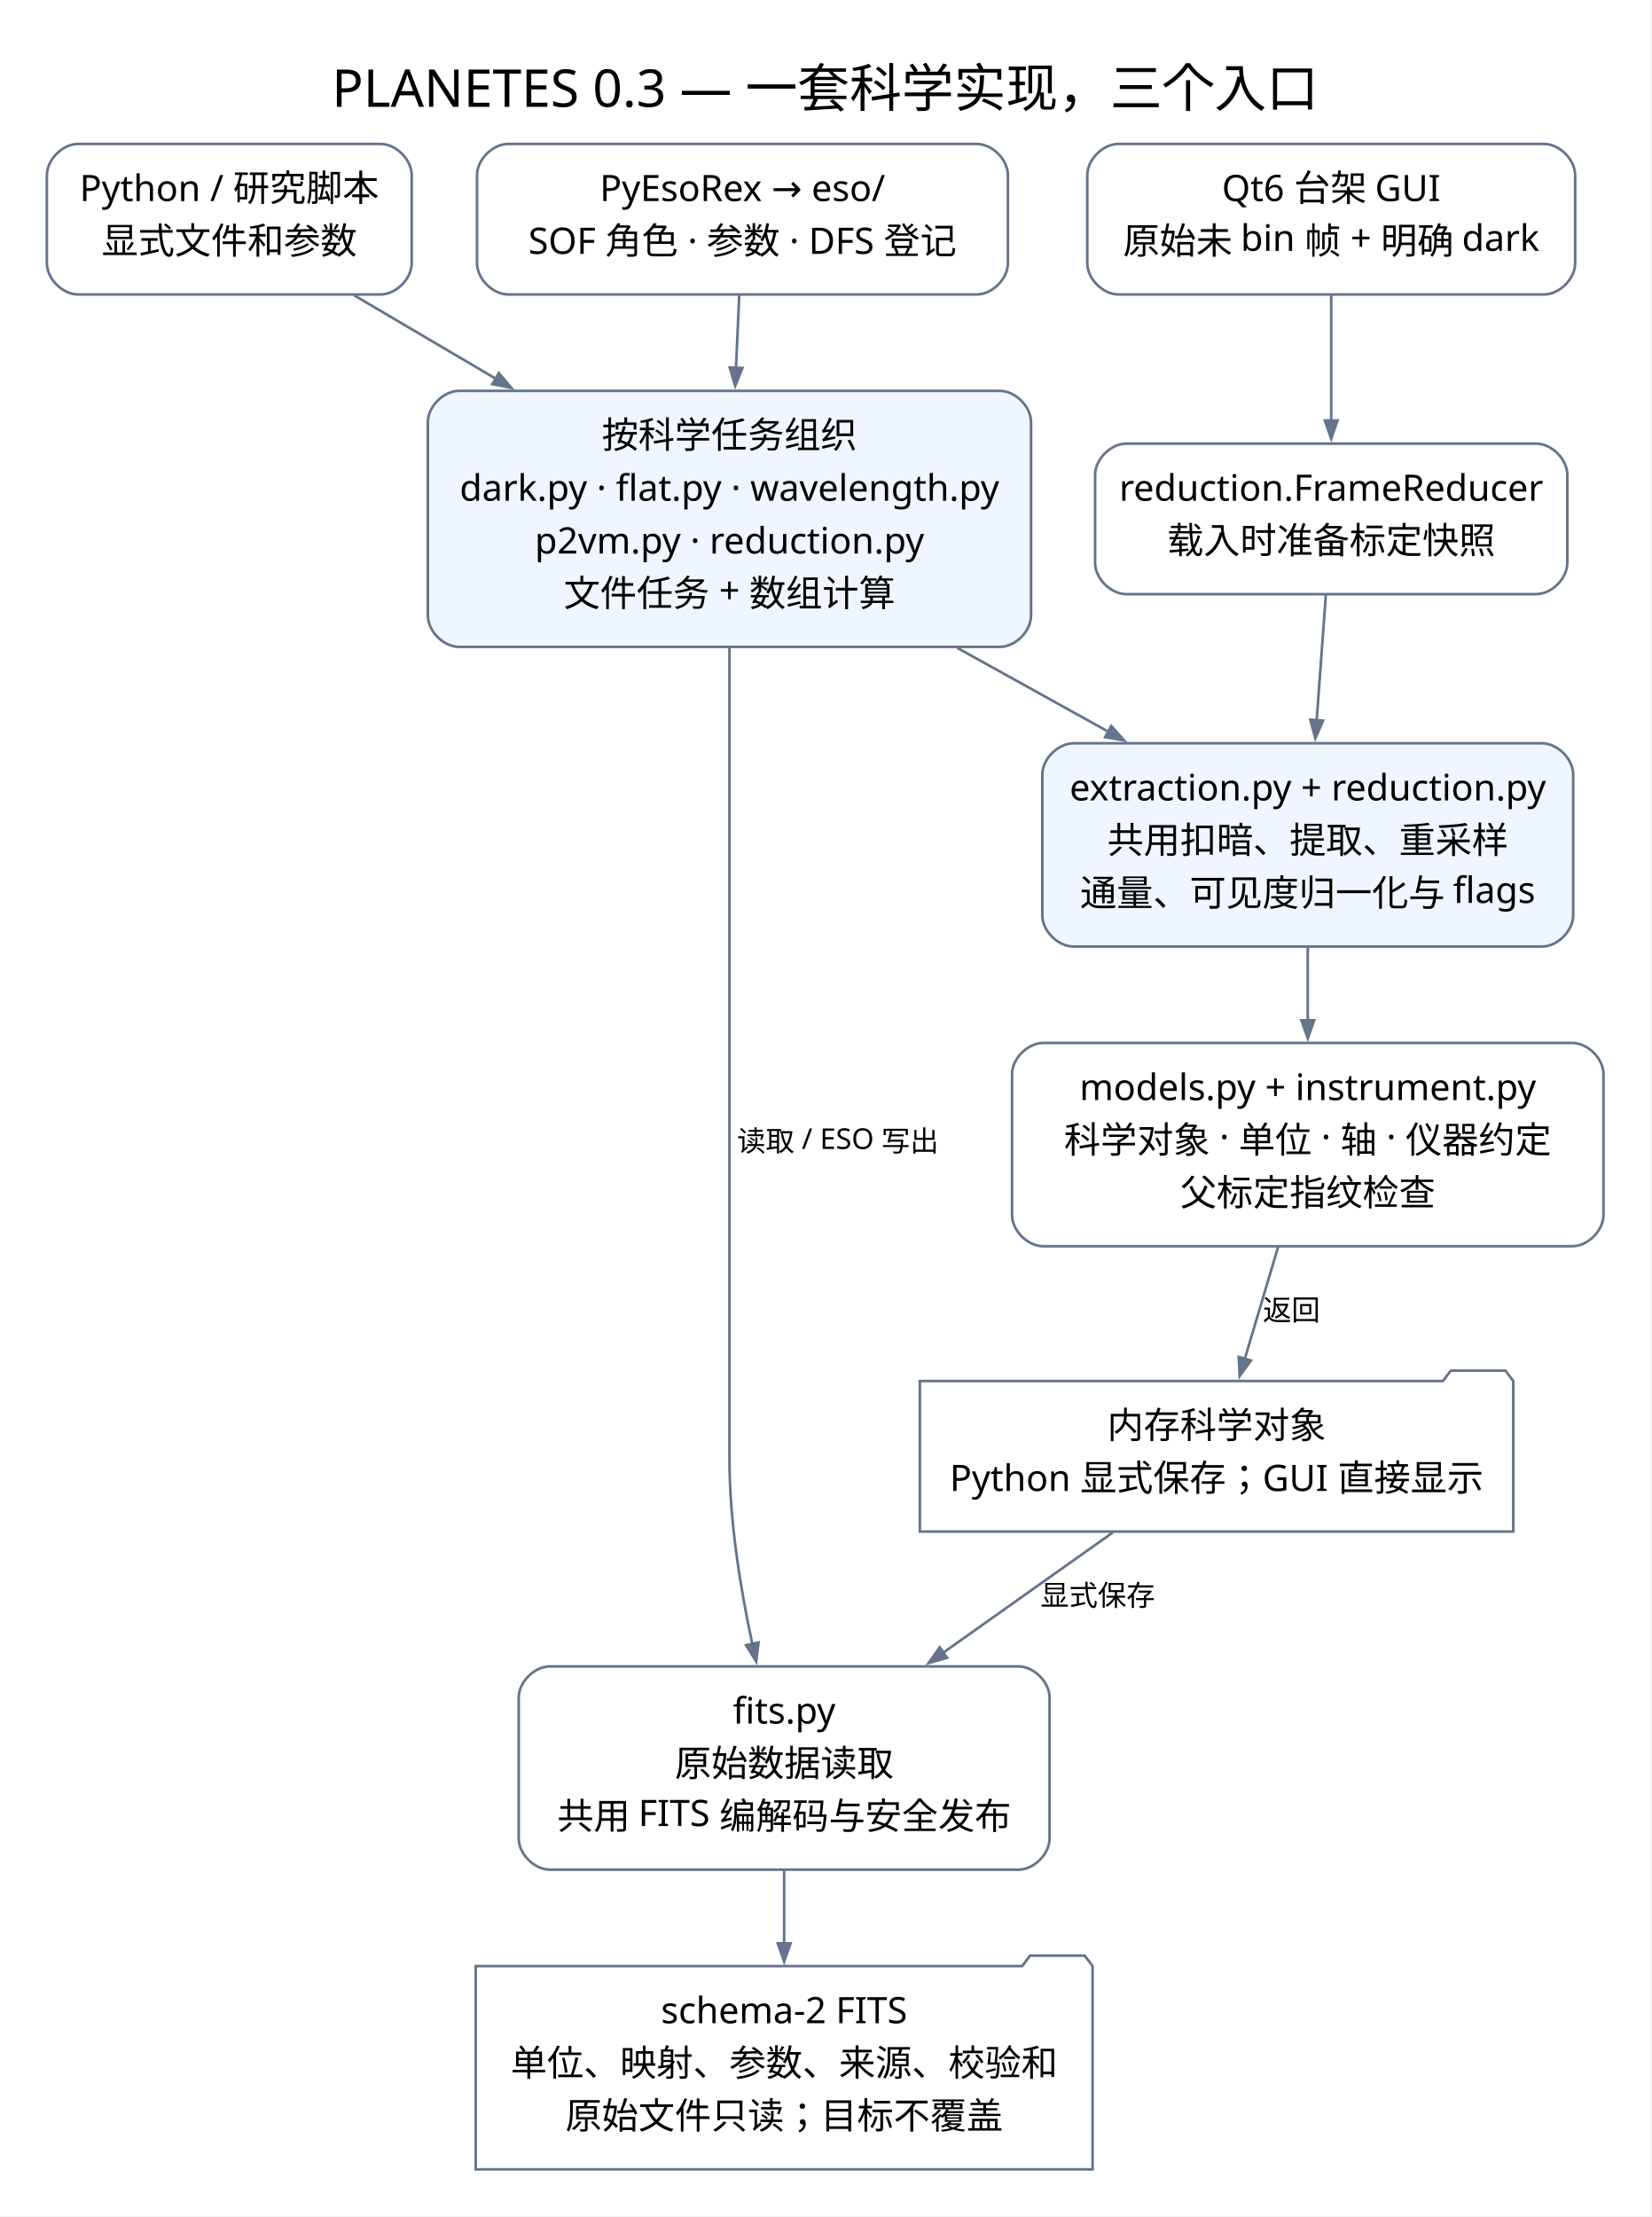
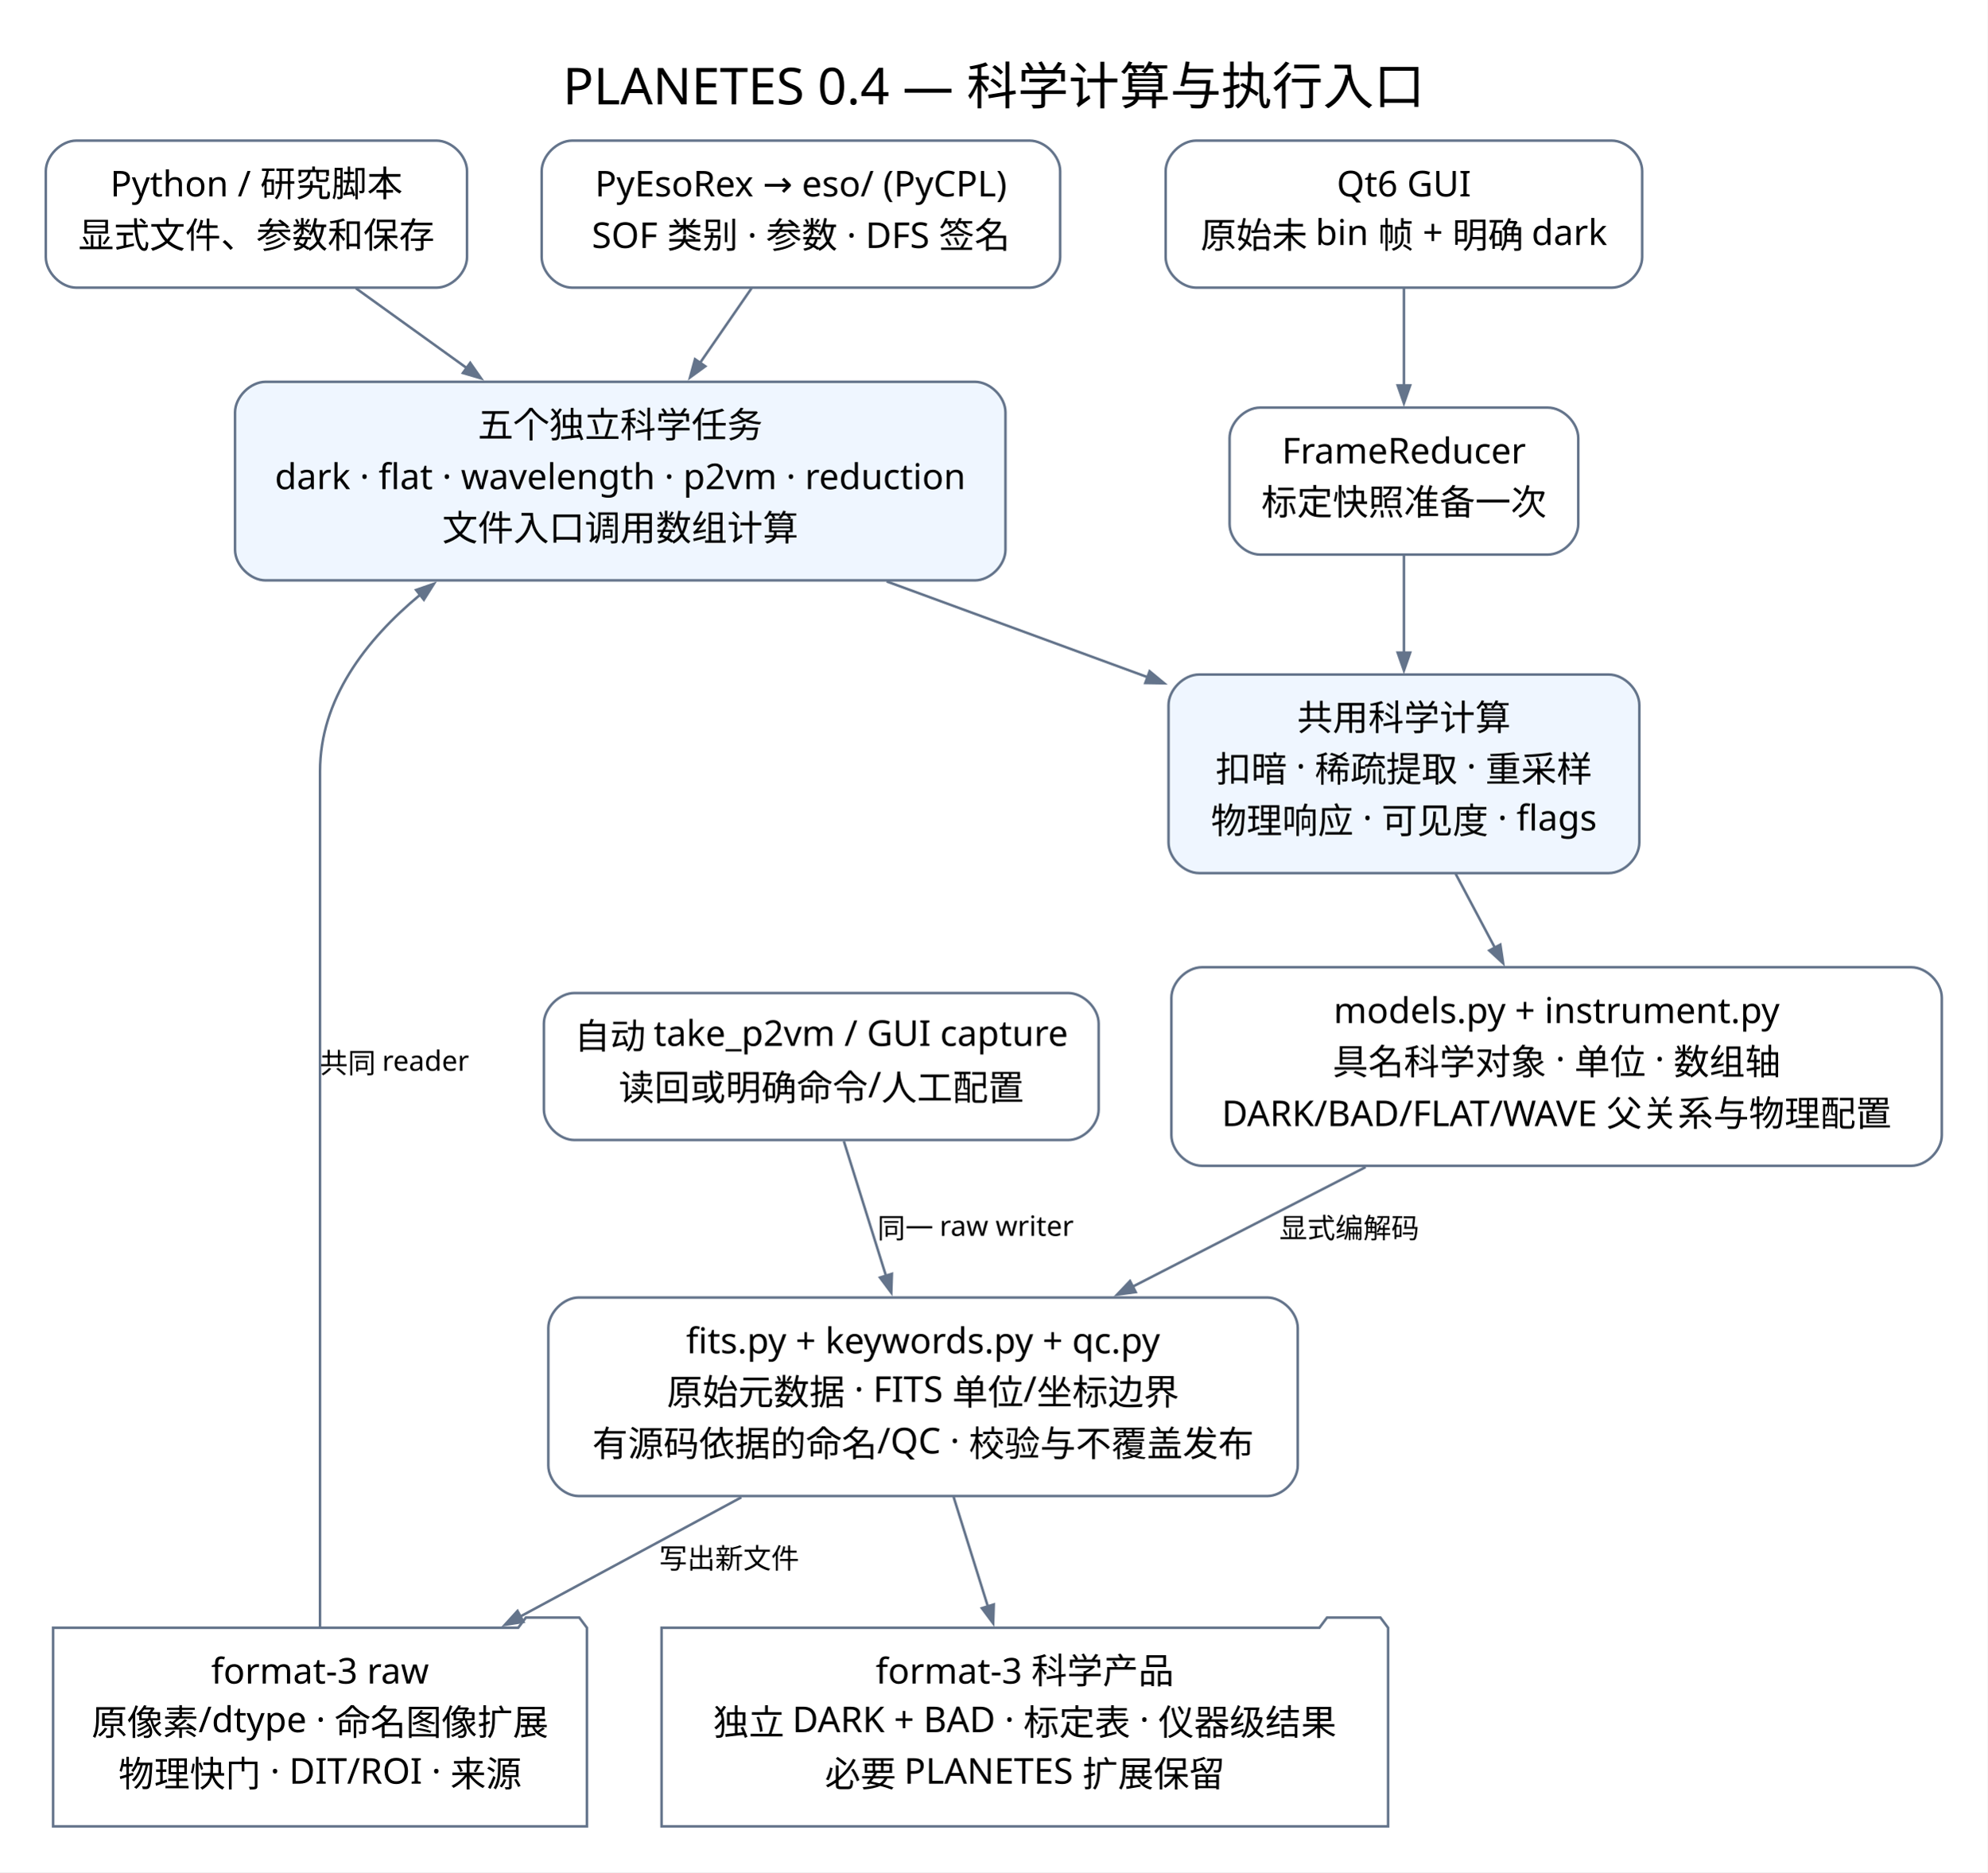
- <svg xmlns="http://www.w3.org/2000/svg" width="634pt" height="851pt" viewBox="0.00 0.00 634.00 851.00">
-   <g id="graph0" class="graph" transform="scale(1 1) rotate(0) translate(18 832.71)">
-     <polygon fill="white" stroke="none" points="-18,18 -18,-832.71 615.54,-832.71 615.54,18 -18,18" />
-     <text xml:space="preserve" text-anchor="middle" x="298.77" y="-791.71" font-family="PingFang SC" font-size="20.00">PLANETES 0.3 — 一套科学实现，三个入口</text>
+ <svg xmlns="http://www.w3.org/2000/svg" width="781pt" height="736pt" viewBox="0.00 0.00 781.00 736.00">
+   <g id="graph0" class="graph" transform="scale(1 1) rotate(0) translate(18 717.68)">
+     <polygon fill="white" stroke="none" points="-18,18 -18,-717.68 763.16,-717.68 763.16,18 -18,18" />
+     <text xml:space="preserve" text-anchor="middle" x="372.58" y="-676.68" font-family="PingFang SC" font-size="20.00">PLANETES 0.4 — 科学计算与执行入口</text>
    <g id="node1" class="node">
-       <path fill="none" stroke="#64748b" d="M128.04,-777.46C128.04,-777.46 12,-777.46 12,-777.46 6,-777.46 0,-771.46 0,-765.46 0,-765.46 0,-731.68 0,-731.68 0,-725.68 6,-719.68 12,-719.68 12,-719.68 128.04,-719.68 128.04,-719.68 134.04,-719.68 140.04,-725.68 140.04,-731.68 140.04,-731.68 140.04,-765.46 140.04,-765.46 140.04,-771.46 134.04,-777.46 128.04,-777.46" />
-       <text xml:space="preserve" text-anchor="middle" x="70.02" y="-755.52" font-family="PingFang SC" font-size="14.00">Python / 研究脚本</text>
-       <text xml:space="preserve" text-anchor="middle" x="70.02" y="-735.27" font-family="PingFang SC" font-size="14.00">显式文件和参数</text>
+       <path fill="none" stroke="#64748b" d="M153.54,-662.43C153.54,-662.43 12,-662.43 12,-662.43 6,-662.43 0,-656.43 0,-650.43 0,-650.43 0,-616.65 0,-616.65 0,-610.65 6,-604.65 12,-604.65 12,-604.65 153.54,-604.65 153.54,-604.65 159.54,-604.65 165.54,-610.65 165.54,-616.65 165.54,-616.65 165.54,-650.43 165.54,-650.43 165.54,-656.43 159.54,-662.43 153.54,-662.43" />
+       <text xml:space="preserve" text-anchor="middle" x="82.77" y="-640.49" font-family="PingFang SC" font-size="14.00">Python / 研究脚本</text>
+       <text xml:space="preserve" text-anchor="middle" x="82.77" y="-620.24" font-family="PingFang SC" font-size="14.00">显式文件、参数和保存</text>
    </g>
    <g id="node4" class="node">
-       <path fill="#eff6ff" stroke="#64748b" d="M365.79,-682.68C365.79,-682.68 158.25,-682.68 158.25,-682.68 152.25,-682.68 146.25,-676.68 146.25,-670.68 146.25,-670.68 146.25,-596.4 146.25,-596.4 146.25,-590.4 152.25,-584.4 158.25,-584.4 158.25,-584.4 365.79,-584.4 365.79,-584.4 371.79,-584.4 377.79,-590.4 377.79,-596.4 377.79,-596.4 377.79,-670.68 377.79,-670.68 377.79,-676.68 371.79,-682.68 365.79,-682.68" />
-       <text xml:space="preserve" text-anchor="middle" x="262.02" y="-660.74" font-family="PingFang SC" font-size="14.00">按科学任务组织</text>
-       <text xml:space="preserve" text-anchor="middle" x="262.02" y="-640.49" font-family="PingFang SC" font-size="14.00">dark.py · flat.py · wavelength.py</text>
-       <text xml:space="preserve" text-anchor="middle" x="262.02" y="-620.24" font-family="PingFang SC" font-size="14.00">p2vm.py · reduction.py</text>
-       <text xml:space="preserve" text-anchor="middle" x="262.02" y="-599.99" font-family="PingFang SC" font-size="14.00">文件任务 + 数组计算</text>
+       <path fill="#eff6ff" stroke="#64748b" d="M365.16,-567.65C365.16,-567.65 86.37,-567.65 86.37,-567.65 80.37,-567.65 74.37,-561.65 74.37,-555.65 74.37,-555.65 74.37,-501.62 74.37,-501.62 74.37,-495.62 80.37,-489.62 86.37,-489.62 86.37,-489.62 365.16,-489.62 365.16,-489.62 371.16,-489.62 377.16,-495.62 377.16,-501.62 377.16,-501.62 377.16,-555.65 377.16,-555.65 377.16,-561.65 371.16,-567.65 365.16,-567.65" />
+       <text xml:space="preserve" text-anchor="middle" x="225.77" y="-545.71" font-family="PingFang SC" font-size="14.00">五个独立科学任务</text>
+       <text xml:space="preserve" text-anchor="middle" x="225.77" y="-525.46" font-family="PingFang SC" font-size="14.00">dark · flat · wavelength · p2vm · reduction</text>
+       <text xml:space="preserve" text-anchor="middle" x="225.77" y="-505.21" font-family="PingFang SC" font-size="14.00">文件入口调用数组计算</text>
    </g>
    <g id="edge1" class="edge">
-       <path fill="none" stroke="#64748b" d="M117.97,-719.34C134.59,-709.56 153.8,-698.25 172.66,-687.14" />
-       <polygon fill="#64748b" stroke="#64748b" points="173.5,-689.49 178.29,-683.83 171.01,-685.27 173.5,-689.49" />
+       <path fill="none" stroke="#64748b" d="M121.85,-604.42C135.33,-594.72 150.76,-583.61 165.54,-572.98" />
+       <polygon fill="#64748b" stroke="#64748b" points="166.79,-575.1 171.04,-569.02 163.93,-571.12 166.79,-575.1" />
    </g>
    <g id="node2" class="node">
-       <path fill="none" stroke="#64748b" d="M356.91,-777.46C356.91,-777.46 177.12,-777.46 177.12,-777.46 171.12,-777.46 165.12,-771.46 165.12,-765.46 165.12,-765.46 165.12,-731.68 165.12,-731.68 165.12,-725.68 171.12,-719.68 177.12,-719.68 177.12,-719.68 356.91,-719.68 356.91,-719.68 362.91,-719.68 368.91,-725.68 368.91,-731.68 368.91,-731.68 368.91,-765.46 368.91,-765.46 368.91,-771.46 362.91,-777.46 356.91,-777.46" />
-       <text xml:space="preserve" text-anchor="middle" x="267.02" y="-755.52" font-family="PingFang SC" font-size="14.00">PyEsoRex → eso/</text>
-       <text xml:space="preserve" text-anchor="middle" x="267.02" y="-735.27" font-family="PingFang SC" font-size="14.00">SOF 角色 · 参数 · DFS 登记</text>
+       <path fill="none" stroke="#64748b" d="M386.66,-662.43C386.66,-662.43 206.88,-662.43 206.88,-662.43 200.88,-662.43 194.88,-656.43 194.88,-650.43 194.88,-650.43 194.88,-616.65 194.88,-616.65 194.88,-610.65 200.88,-604.65 206.88,-604.65 206.88,-604.65 386.66,-604.65 386.66,-604.65 392.66,-604.65 398.66,-610.65 398.66,-616.65 398.66,-616.65 398.66,-650.43 398.66,-650.43 398.66,-656.43 392.66,-662.43 386.66,-662.43" />
+       <text xml:space="preserve" text-anchor="middle" x="296.77" y="-640.49" font-family="PingFang SC" font-size="14.00">PyEsoRex → eso/ (PyCPL)</text>
+       <text xml:space="preserve" text-anchor="middle" x="296.77" y="-620.24" font-family="PingFang SC" font-size="14.00">SOF 类别 · 参数 · DFS 签名</text>
    </g>
    <g id="edge2" class="edge">
-       <path fill="none" stroke="#64748b" d="M265.77,-719.34C265.4,-710.84 264.97,-701.2 264.54,-691.53" />
-       <polygon fill="#64748b" stroke="#64748b" points="266.99,-691.46 264.23,-684.58 262.1,-691.68 266.99,-691.46" />
+       <path fill="none" stroke="#64748b" d="M277.37,-604.42C271.1,-595.33 263.98,-585.01 257.07,-575" />
+       <polygon fill="#64748b" stroke="#64748b" points="259.19,-573.75 253.19,-569.38 255.15,-576.53 259.19,-573.75" />
    </g>
    <g id="node3" class="node">
-       <path fill="none" stroke="#64748b" d="M574.66,-777.46C574.66,-777.46 411.38,-777.46 411.38,-777.46 405.38,-777.46 399.38,-771.46 399.38,-765.46 399.38,-765.46 399.38,-731.68 399.38,-731.68 399.38,-725.68 405.38,-719.68 411.38,-719.68 411.38,-719.68 574.66,-719.68 574.66,-719.68 580.66,-719.68 586.66,-725.68 586.66,-731.68 586.66,-731.68 586.66,-765.46 586.66,-765.46 586.66,-771.46 580.66,-777.46 574.66,-777.46" />
-       <text xml:space="preserve" text-anchor="middle" x="493.02" y="-755.52" font-family="PingFang SC" font-size="14.00">Qt6 台架 GUI</text>
-       <text xml:space="preserve" text-anchor="middle" x="493.02" y="-735.27" font-family="PingFang SC" font-size="14.00">原始未 bin 帧 + 明确 dark</text>
+       <path fill="none" stroke="#64748b" d="M615.41,-662.43C615.41,-662.43 452.12,-662.43 452.12,-662.43 446.12,-662.43 440.12,-656.43 440.12,-650.43 440.12,-650.43 440.12,-616.65 440.12,-616.65 440.12,-610.65 446.12,-604.65 452.12,-604.65 452.12,-604.65 615.41,-604.65 615.41,-604.65 621.41,-604.65 627.41,-610.65 627.41,-616.65 627.41,-616.65 627.41,-650.43 627.41,-650.43 627.41,-656.43 621.41,-662.43 615.41,-662.43" />
+       <text xml:space="preserve" text-anchor="middle" x="533.77" y="-640.49" font-family="PingFang SC" font-size="14.00">Qt6 GUI</text>
+       <text xml:space="preserve" text-anchor="middle" x="533.77" y="-620.24" font-family="PingFang SC" font-size="14.00">原始未 bin 帧 + 明确 dark</text>
    </g>
    <g id="node5" class="node">
-       <path fill="none" stroke="#64748b" d="M571.66,-662.43C571.66,-662.43 414.38,-662.43 414.38,-662.43 408.38,-662.43 402.38,-656.43 402.38,-650.43 402.38,-650.43 402.38,-616.65 402.38,-616.65 402.38,-610.65 408.38,-604.65 414.38,-604.65 414.38,-604.65 571.66,-604.65 571.66,-604.65 577.66,-604.65 583.66,-610.65 583.66,-616.65 583.66,-616.65 583.66,-650.43 583.66,-650.43 583.66,-656.43 577.66,-662.43 571.66,-662.43" />
-       <text xml:space="preserve" text-anchor="middle" x="493.02" y="-640.49" font-family="PingFang SC" font-size="14.00">reduction.FrameReducer</text>
-       <text xml:space="preserve" text-anchor="middle" x="493.02" y="-620.24" font-family="PingFang SC" font-size="14.00">载入时准备标定快照</text>
+       <path fill="none" stroke="#64748b" d="M590.29,-557.52C590.29,-557.52 477.25,-557.52 477.25,-557.52 471.25,-557.52 465.25,-551.52 465.25,-545.52 465.25,-545.52 465.25,-511.75 465.25,-511.75 465.25,-505.75 471.25,-499.75 477.25,-499.75 477.25,-499.75 590.29,-499.75 590.29,-499.75 596.29,-499.75 602.29,-505.75 602.29,-511.75 602.29,-511.75 602.29,-545.52 602.29,-545.52 602.29,-551.52 596.29,-557.52 590.29,-557.52" />
+       <text xml:space="preserve" text-anchor="middle" x="533.77" y="-535.59" font-family="PingFang SC" font-size="14.00">FrameReducer</text>
+       <text xml:space="preserve" text-anchor="middle" x="533.77" y="-515.34" font-family="PingFang SC" font-size="14.00">标定快照准备一次</text>
    </g>
    <g id="edge3" class="edge">
-       <path fill="none" stroke="#64748b" d="M493.02,-719.34C493.02,-704.77 493.02,-686.83 493.02,-671.21" />
-       <polygon fill="#64748b" stroke="#64748b" points="495.47,-671.32 493.02,-664.32 490.57,-671.32 495.47,-671.32" />
+       <path fill="none" stroke="#64748b" d="M533.77,-604.42C533.77,-592.62 533.77,-578.75 533.77,-566.18" />
+       <polygon fill="#64748b" stroke="#64748b" points="536.22,-566.23 533.77,-559.23 531.32,-566.23 536.22,-566.23" />
    </g>
    <g id="node6" class="node">
-       <path fill="#eff6ff" stroke="#64748b" d="M573.91,-547.4C573.91,-547.4 394.12,-547.4 394.12,-547.4 388.12,-547.4 382.12,-541.4 382.12,-535.4 382.12,-535.4 382.12,-481.37 382.12,-481.37 382.12,-475.37 388.12,-469.37 394.12,-469.37 394.12,-469.37 573.91,-469.37 573.91,-469.37 579.91,-469.37 585.91,-475.37 585.91,-481.37 585.91,-481.37 585.91,-535.4 585.91,-535.4 585.91,-541.4 579.91,-547.4 573.91,-547.4" />
-       <text xml:space="preserve" text-anchor="middle" x="484.02" y="-525.46" font-family="PingFang SC" font-size="14.00">extraction.py + reduction.py</text>
-       <text xml:space="preserve" text-anchor="middle" x="484.02" y="-505.21" font-family="PingFang SC" font-size="14.00">共用扣暗、提取、重采样</text>
-       <text xml:space="preserve" text-anchor="middle" x="484.02" y="-484.96" font-family="PingFang SC" font-size="14.00">通量、可见度归一化与 flags</text>
+       <path fill="#eff6ff" stroke="#64748b" d="M614.29,-452.62C614.29,-452.62 453.25,-452.62 453.25,-452.62 447.25,-452.62 441.25,-446.62 441.25,-440.62 441.25,-440.62 441.25,-386.59 441.25,-386.59 441.25,-380.59 447.25,-374.59 453.25,-374.59 453.25,-374.59 614.29,-374.59 614.29,-374.59 620.29,-374.59 626.29,-380.59 626.29,-386.59 626.29,-386.59 626.29,-440.62 626.29,-440.62 626.29,-446.62 620.29,-452.62 614.29,-452.62" />
+       <text xml:space="preserve" text-anchor="middle" x="533.77" y="-430.68" font-family="PingFang SC" font-size="14.00">共用科学计算</text>
+       <text xml:space="preserve" text-anchor="middle" x="533.77" y="-410.43" font-family="PingFang SC" font-size="14.00">扣暗 · 稀疏提取 · 重采样</text>
+       <text xml:space="preserve" text-anchor="middle" x="533.77" y="-390.18" font-family="PingFang SC" font-size="14.00">物理响应 · 可见度 · flags</text>
    </g>
    <g id="edge4" class="edge">
-       <path fill="none" stroke="#64748b" d="M349.44,-584.04C368.62,-573.41 388.77,-562.22 407.48,-551.84" />
-       <polygon fill="#64748b" stroke="#64748b" points="408.59,-554.03 413.53,-548.49 406.22,-549.75 408.59,-554.03" />
+       <path fill="none" stroke="#64748b" d="M330.47,-489.21C363.65,-477.03 400.24,-463.61 433.13,-451.54" />
+       <polygon fill="#64748b" stroke="#64748b" points="433.82,-453.9 439.54,-449.18 432.13,-449.3 433.82,-453.9" />
+     </g>
+     <g id="edge5" class="edge">
+       <path fill="none" stroke="#64748b" d="M533.77,-499.4C533.77,-487.82 533.77,-474.1 533.77,-461.1" />
+       <polygon fill="#64748b" stroke="#64748b" points="536.22,-461.21 533.77,-454.21 531.32,-461.21 536.22,-461.21" />
+     </g>
+     <g id="node7" class="node">
+       <path fill="none" stroke="#64748b" d="M733.16,-337.59C733.16,-337.59 454.38,-337.59 454.38,-337.59 448.38,-337.59 442.38,-331.59 442.38,-325.59 442.38,-325.59 442.38,-271.56 442.38,-271.56 442.38,-265.56 448.38,-259.56 454.38,-259.56 454.38,-259.56 733.16,-259.56 733.16,-259.56 739.16,-259.56 745.16,-265.56 745.16,-271.56 745.16,-271.56 745.16,-325.59 745.16,-325.59 745.16,-331.59 739.16,-337.59 733.16,-337.59" />
+       <text xml:space="preserve" text-anchor="middle" x="593.77" y="-315.65" font-family="PingFang SC" font-size="14.00">models.py + instrument.py</text>
+       <text xml:space="preserve" text-anchor="middle" x="593.77" y="-295.4" font-family="PingFang SC" font-size="14.00">具名科学对象 · 单位 · 数组轴</text>
+       <text xml:space="preserve" text-anchor="middle" x="593.77" y="-275.15" font-family="PingFang SC" font-size="14.00">DARK/BAD/FLAT/WAVE 父关系与物理配置</text>
+     </g>
+     <g id="edge6" class="edge">
+       <path fill="none" stroke="#64748b" d="M554.08,-374.34C559.07,-364.95 564.45,-354.8 569.6,-345.11" />
+       <polygon fill="#64748b" stroke="#64748b" points="571.65,-346.47 572.77,-339.14 567.32,-344.17 571.65,-346.47" />
    </g>
    <g id="node8" class="node">
-       <path fill="none" stroke="#64748b" d="M372.91,-193.06C372.91,-193.06 193.12,-193.06 193.12,-193.06 187.12,-193.06 181.12,-187.06 181.12,-181.06 181.12,-181.06 181.12,-127.03 181.12,-127.03 181.12,-121.03 187.12,-115.03 193.12,-115.03 193.12,-115.03 372.91,-115.03 372.91,-115.03 378.91,-115.03 384.91,-121.03 384.91,-127.03 384.91,-127.03 384.91,-181.06 384.91,-181.06 384.91,-187.06 378.91,-193.06 372.91,-193.06" />
-       <text xml:space="preserve" text-anchor="middle" x="283.02" y="-171.12" font-family="PingFang SC" font-size="14.00">fits.py</text>
-       <text xml:space="preserve" text-anchor="middle" x="283.02" y="-150.87" font-family="PingFang SC" font-size="14.00">原始数据读取</text>
-       <text xml:space="preserve" text-anchor="middle" x="283.02" y="-130.62" font-family="PingFang SC" font-size="14.00">共用 FITS 编解码与安全发布</text>
-     </g>
-     <g id="edge6" class="edge">
-       <path fill="none" stroke="#64748b" d="M262.02,-583.99C262.02,-561.32 262.02,-533.97 262.02,-509.38 262.02,-509.38 262.02,-509.38 262.02,-272.7 262.02,-249.07 266.18,-223.18 270.79,-201.72" />
-       <polygon fill="#64748b" stroke="#64748b" points="273.18,-202.26 272.31,-194.9 268.4,-201.2 273.18,-202.26" />
-       <text xml:space="preserve" text-anchor="middle" x="303.64" y="-390.78" font-family="PingFang SC" font-size="11.00">读取 / ESO 写出</text>
-     </g>
-     <g id="edge5" class="edge">
-       <path fill="none" stroke="#64748b" d="M490.96,-604.29C489.91,-590.01 488.62,-572.32 487.43,-556.1" />
-       <polygon fill="#64748b" stroke="#64748b" points="489.89,-556.09 486.94,-549.28 485,-556.44 489.89,-556.09" />
-     </g>
-     <g id="node7" class="node">
-       <path fill="none" stroke="#64748b" d="M585.54,-432.37C585.54,-432.37 382.5,-432.37 382.5,-432.37 376.5,-432.37 370.5,-426.37 370.5,-420.37 370.5,-420.37 370.5,-366.34 370.5,-366.34 370.5,-360.34 376.5,-354.34 382.5,-354.34 382.5,-354.34 585.54,-354.34 585.54,-354.34 591.54,-354.34 597.54,-360.34 597.54,-366.34 597.54,-366.34 597.54,-420.37 597.54,-420.37 597.54,-426.37 591.54,-432.37 585.54,-432.37" />
-       <text xml:space="preserve" text-anchor="middle" x="484.02" y="-410.43" font-family="PingFang SC" font-size="14.00">models.py + instrument.py</text>
-       <text xml:space="preserve" text-anchor="middle" x="484.02" y="-390.18" font-family="PingFang SC" font-size="14.00">科学对象 · 单位 · 轴 · 仪器约定</text>
-       <text xml:space="preserve" text-anchor="middle" x="484.02" y="-369.93" font-family="PingFang SC" font-size="14.00">父标定指纹检查</text>
+       <path fill="none" stroke="#64748b" d="M480.04,-207.81C480.04,-207.81 209.5,-207.81 209.5,-207.81 203.5,-207.81 197.5,-201.81 197.5,-195.81 197.5,-195.81 197.5,-141.78 197.5,-141.78 197.5,-135.78 203.5,-129.78 209.5,-129.78 209.5,-129.78 480.04,-129.78 480.04,-129.78 486.04,-129.78 492.04,-135.78 492.04,-141.78 492.04,-141.78 492.04,-195.81 492.04,-195.81 492.04,-201.81 486.04,-207.81 480.04,-207.81" />
+       <text xml:space="preserve" text-anchor="middle" x="344.77" y="-185.87" font-family="PingFang SC" font-size="14.00">fits.py + keywords.py + qc.py</text>
+       <text xml:space="preserve" text-anchor="middle" x="344.77" y="-165.62" font-family="PingFang SC" font-size="14.00">原始元数据 · FITS 单位/坐标边界</text>
+       <text xml:space="preserve" text-anchor="middle" x="344.77" y="-145.37" font-family="PingFang SC" font-size="14.00">有源码依据的命名/QC · 校验与不覆盖发布</text>
    </g>
    <g id="edge7" class="edge">
-       <path fill="none" stroke="#64748b" d="M484.02,-469.12C484.02,-460.1 484.02,-450.38 484.02,-441.03" />
-       <polygon fill="#64748b" stroke="#64748b" points="486.47,-441.1 484.02,-434.1 481.57,-441.1 486.47,-441.1" />
+       <path fill="none" stroke="#64748b" d="M518.72,-259.06C489.81,-244.23 456.66,-227.21 427.1,-212.04" />
+       <polygon fill="#64748b" stroke="#64748b" points="428.36,-209.93 421.01,-208.92 426.12,-214.29 428.36,-209.93" />
+       <text xml:space="preserve" text-anchor="middle" x="512.3" y="-231.11" font-family="PingFang SC" font-size="11.00">显式编解码</text>
+     </g>
+     <g id="node10" class="node">
+       <polygon fill="none" stroke="#64748b" points="212.66,-78.03 209.66,-82.03 188.66,-82.03 185.66,-78.03 2.87,-78.03 2.87,0 212.66,0 212.66,-78.03" />
+       <text xml:space="preserve" text-anchor="middle" x="107.77" y="-56.09" font-family="PingFang SC" font-size="14.00">format-3 raw</text>
+       <text xml:space="preserve" text-anchor="middle" x="107.77" y="-35.84" font-family="PingFang SC" font-size="14.00">原像素/dtype · 命名图像扩展</text>
+       <text xml:space="preserve" text-anchor="middle" x="107.77" y="-15.59" font-family="PingFang SC" font-size="14.00">物理快门 · DIT/ROI · 来源</text>
+     </g>
+     <g id="edge10" class="edge">
+       <path fill="none" stroke="#64748b" d="M273.34,-129.28C245.94,-114.51 214.53,-97.58 186.49,-82.46" />
+       <polygon fill="#64748b" stroke="#64748b" points="187.71,-80.33 180.39,-79.17 185.38,-84.64 187.71,-80.33" />
+       <text xml:space="preserve" text-anchor="middle" x="268.58" y="-101.33" font-family="PingFang SC" font-size="11.00">写出新文件</text>
+     </g>
+     <g id="node11" class="node">
+       <polygon fill="none" stroke="#64748b" points="527.54,-78.03 524.54,-82.03 503.54,-82.03 500.54,-78.03 242,-78.03 242,0 527.54,0 527.54,-78.03" />
+       <text xml:space="preserve" text-anchor="middle" x="384.77" y="-56.09" font-family="PingFang SC" font-size="14.00">format-3 科学产品</text>
+       <text xml:space="preserve" text-anchor="middle" x="384.77" y="-35.84" font-family="PingFang SC" font-size="14.00">独立 DARK + BAD · 标定表 · 仪器级结果</text>
+       <text xml:space="preserve" text-anchor="middle" x="384.77" y="-15.59" font-family="PingFang SC" font-size="14.00">必要 PLANETES 扩展保留</text>
+     </g>
+     <g id="edge8" class="edge">
+       <path fill="none" stroke="#64748b" d="M356.77,-129.46C361.04,-115.81 365.9,-100.3 370.35,-86.08" />
+       <polygon fill="#64748b" stroke="#64748b" points="372.57,-87.18 372.32,-79.77 367.9,-85.72 372.57,-87.18" />
    </g>
    <g id="node9" class="node">
-       <polygon fill="none" stroke="#64748b" points="562.91,-302.59 559.91,-306.59 538.91,-306.59 535.91,-302.59 335.12,-302.59 335.12,-244.81 562.91,-244.81 562.91,-302.59" />
-       <text xml:space="preserve" text-anchor="middle" x="449.02" y="-280.65" font-family="PingFang SC" font-size="14.00">内存科学对象</text>
-       <text xml:space="preserve" text-anchor="middle" x="449.02" y="-260.4" font-family="PingFang SC" font-size="14.00">Python 显式保存；GUI 直接显示</text>
-     </g>
-     <g id="edge8" class="edge">
-       <path fill="none" stroke="#64748b" d="M472.66,-354.16C468.52,-340.25 463.86,-324.57 459.77,-310.85" />
-       <polygon fill="#64748b" stroke="#64748b" points="462.22,-310.48 457.88,-304.47 457.52,-311.88 462.22,-310.48" />
-       <text xml:space="preserve" text-anchor="middle" x="477.77" y="-325.89" font-family="PingFang SC" font-size="11.00">返回</text>
-     </g>
-     <g id="node10" class="node">
-       <polygon fill="none" stroke="#64748b" points="401.41,-78.03 398.41,-82.03 377.41,-82.03 374.41,-78.03 164.62,-78.03 164.62,0 401.41,0 401.41,-78.03" />
-       <text xml:space="preserve" text-anchor="middle" x="283.02" y="-56.09" font-family="PingFang SC" font-size="14.00">schema-2 FITS</text>
-       <text xml:space="preserve" text-anchor="middle" x="283.02" y="-35.84" font-family="PingFang SC" font-size="14.00">单位、映射、参数、来源、校验和</text>
-       <text xml:space="preserve" text-anchor="middle" x="283.02" y="-15.59" font-family="PingFang SC" font-size="14.00">原始文件只读；目标不覆盖</text>
-     </g>
-     <g id="edge10" class="edge">
-       <path fill="none" stroke="#64748b" d="M283.02,-114.78C283.02,-105.76 283.02,-96.04 283.02,-86.69" />
-       <polygon fill="#64748b" stroke="#64748b" points="285.47,-86.76 283.02,-79.76 280.57,-86.76 285.47,-86.76" />
+       <path fill="none" stroke="#64748b" d="M401.79,-327.46C401.79,-327.46 207.75,-327.46 207.75,-327.46 201.75,-327.46 195.75,-321.46 195.75,-315.46 195.75,-315.46 195.75,-281.69 195.75,-281.69 195.75,-275.69 201.75,-269.69 207.75,-269.69 207.75,-269.69 401.79,-269.69 401.79,-269.69 407.79,-269.69 413.79,-275.69 413.79,-281.69 413.79,-281.69 413.79,-315.46 413.79,-315.46 413.79,-321.46 407.79,-327.46 401.79,-327.46" />
+       <text xml:space="preserve" text-anchor="middle" x="304.77" y="-305.52" font-family="PingFang SC" font-size="14.00">自动 take_p2vm / GUI capture</text>
+       <text xml:space="preserve" text-anchor="middle" x="304.77" y="-285.27" font-family="PingFang SC" font-size="14.00">读回或明确命令/人工配置</text>
    </g>
    <g id="edge9" class="edge">
-       <path fill="none" stroke="#64748b" d="M409.26,-244.52C389.7,-230.66 365.7,-213.64 343.89,-198.19" />
-       <polygon fill="#64748b" stroke="#64748b" points="345.57,-196.37 338.44,-194.32 342.73,-200.37 345.57,-196.37" />
-       <text xml:space="preserve" text-anchor="middle" x="403.39" y="-216.36" font-family="PingFang SC" font-size="11.00">显式保存</text>
+       <path fill="none" stroke="#64748b" d="M313.65,-269.22C318.52,-253.66 324.68,-233.98 330.23,-216.24" />
+       <polygon fill="#64748b" stroke="#64748b" points="332.53,-217.11 332.28,-209.7 327.85,-215.65 332.53,-217.11" />
+       <text xml:space="preserve" text-anchor="middle" x="365.41" y="-231.11" font-family="PingFang SC" font-size="11.00">同一 raw writer</text>
+     </g>
+     <g id="edge11" class="edge">
+       <path fill="none" stroke="#64748b" d="M107.77,-78.32C107.77,-103.7 107.77,-137.74 107.77,-167.8 107.77,-414.6 107.77,-414.6 107.77,-414.6 107.77,-442.75 125.49,-466.05 147.2,-484.04" />
+       <polygon fill="#64748b" stroke="#64748b" points="145.53,-485.85 152.54,-488.28 148.58,-482.01 145.53,-485.85" />
+       <text xml:space="preserve" text-anchor="middle" x="137.02" y="-296" font-family="PingFang SC" font-size="11.00">共同 reader</text>
    </g>
  </g>
</svg>
